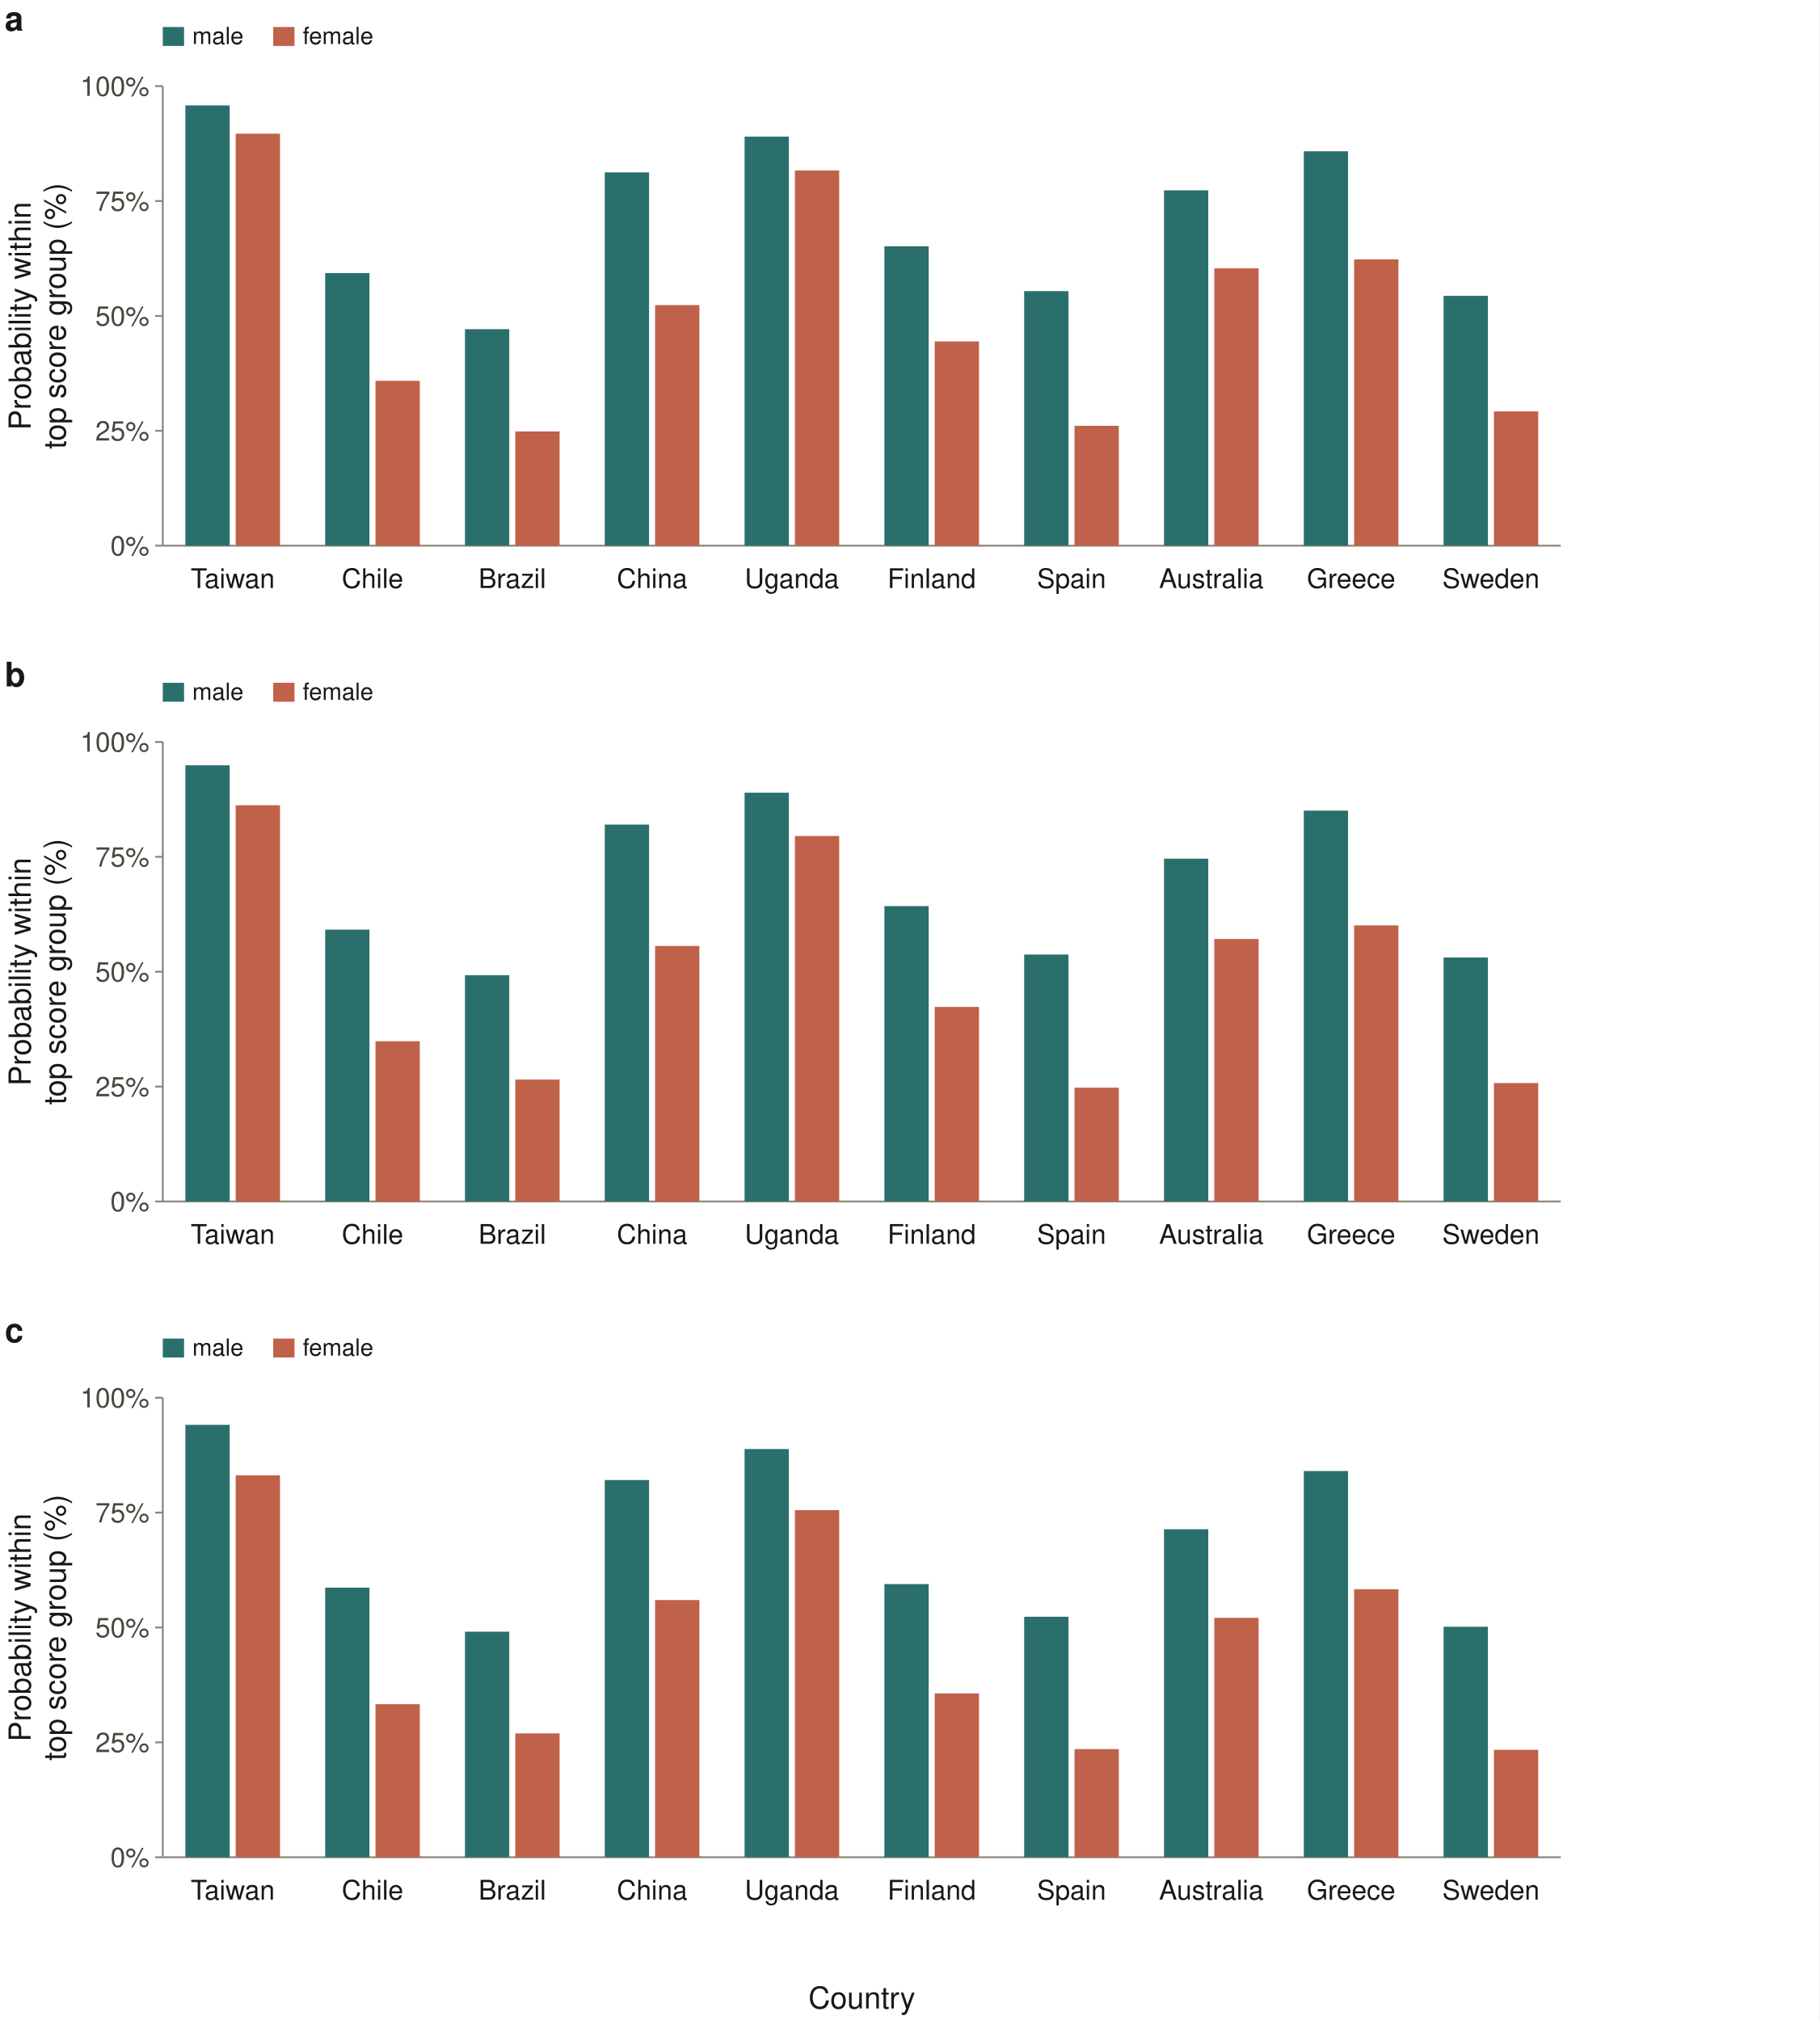
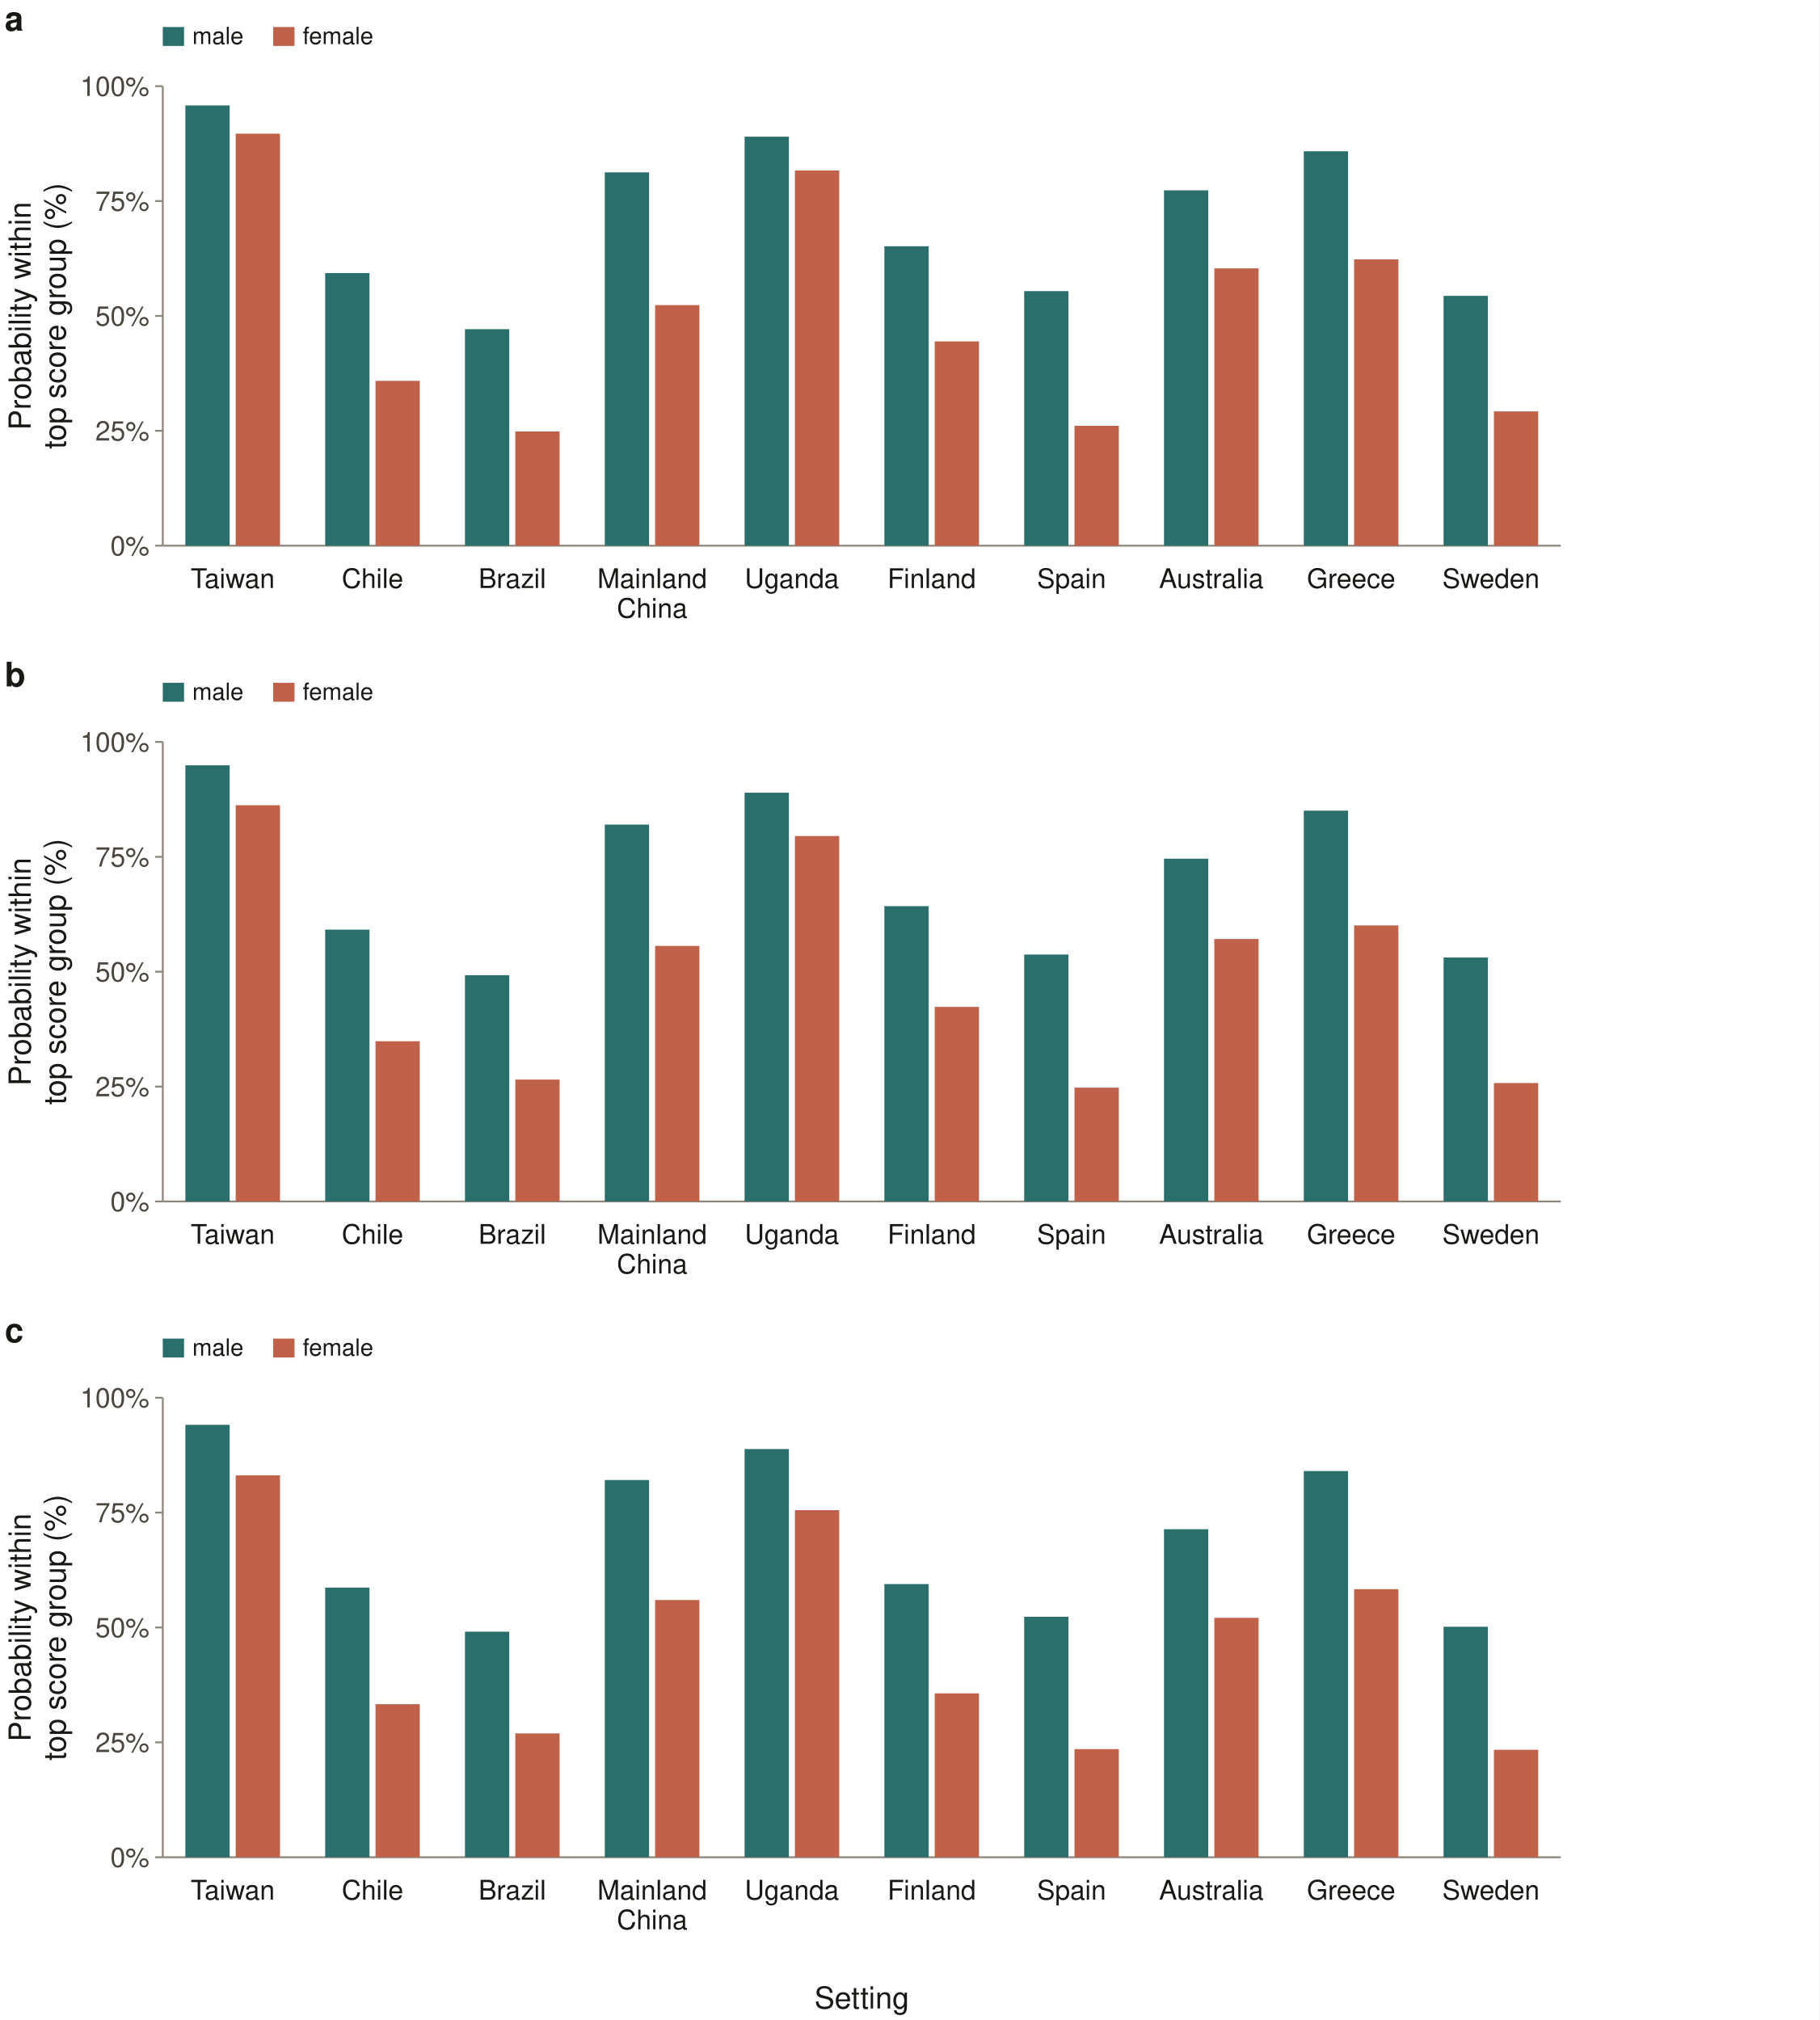
<svg xmlns="http://www.w3.org/2000/svg" width="190mm" height="211mm" viewBox="0 0 190 211">
  <rect width="190" height="211" fill="#FFFFFF" />
  <g transform="translate(0 0)">
    <line x1="17" y1="57" x2="17" y2="9" stroke="#8C877D" stroke-width="0.194" />
    <line x1="17" y1="57" x2="163" y2="57" stroke="#8C877D" stroke-width="0.194" />
    <line x1="16.2" y1="57" x2="17" y2="57" stroke="#8C877D" stroke-width="0.194" />
    <text x="15.6" y="58.016" font-size="2.822" font-family="Helvetica" fill="#4A463F" text-anchor="end">0%</text>
    <line x1="16.2" y1="45" x2="17" y2="45" stroke="#8C877D" stroke-width="0.194" />
    <text x="15.6" y="46.016" font-size="2.822" font-family="Helvetica" fill="#4A463F" text-anchor="end">25%</text>
    <line x1="16.2" y1="33" x2="17" y2="33" stroke="#8C877D" stroke-width="0.194" />
    <text x="15.6" y="34.016" font-size="2.822" font-family="Helvetica" fill="#4A463F" text-anchor="end">50%</text>
    <line x1="16.2" y1="21" x2="17" y2="21" stroke="#8C877D" stroke-width="0.194" />
    <text x="15.6" y="22.016" font-size="2.822" font-family="Helvetica" fill="#4A463F" text-anchor="end">75%</text>
    <line x1="16.2" y1="9" x2="17" y2="9" stroke="#8C877D" stroke-width="0.194" />
    <text x="15.6" y="10.016" font-size="2.822" font-family="Helvetica" fill="#4A463F" text-anchor="end">100%</text>
    <text x="3.2" y="33" font-size="3.175" font-family="Helvetica" fill="#1A1815" text-anchor="middle" transform="rotate(-90 3.2 33)">Probability within</text>
    <text x="6.851" y="33" font-size="3.175" font-family="Helvetica" fill="#1A1815" text-anchor="middle" transform="rotate(-90 6.851 33)">top score group (%)</text>
    <rect x="19.359" y="11.011" width="4.625" height="45.989" fill="#2A6F6B" />
    <rect x="24.615" y="13.962" width="4.625" height="43.038" fill="#C0614A" />
    <text x="24.3" y="61.422" font-size="2.822" font-family="Helvetica" fill="#1A1815" text-anchor="middle">Taiwan</text>
    <rect x="33.959" y="28.525" width="4.625" height="28.475" fill="#2A6F6B" />
    <rect x="39.215" y="39.781" width="4.625" height="17.219" fill="#C0614A" />
    <text x="38.9" y="61.422" font-size="2.822" font-family="Helvetica" fill="#1A1815" text-anchor="middle">Chile</text>
    <rect x="48.559" y="34.385" width="4.625" height="22.615" fill="#2A6F6B" />
    <rect x="53.815" y="45.068" width="4.625" height="11.932" fill="#C0614A" />
    <text x="53.5" y="61.422" font-size="2.822" font-family="Helvetica" fill="#1A1815" text-anchor="middle">Brazil</text>
    <rect x="63.159" y="18.005" width="4.625" height="38.995" fill="#2A6F6B" />
    <rect x="68.415" y="31.869" width="4.625" height="25.131" fill="#C0614A" />
-     <text x="68.1" y="61.422" font-size="2.822" font-family="Helvetica" fill="#1A1815" text-anchor="middle">China</text>
+     <text x="68.1" y="61.422" font-size="2.822" font-family="Helvetica" fill="#1A1815" text-anchor="middle">Mainland</text>
+     <text x="68.1" y="64.527" font-size="2.822" font-family="Helvetica" fill="#1A1815" text-anchor="middle">China</text>
    <rect x="77.759" y="14.275" width="4.625" height="42.725" fill="#2A6F6B" />
    <rect x="83.015" y="17.807" width="4.625" height="39.193" fill="#C0614A" />
    <text x="82.7" y="61.422" font-size="2.822" font-family="Helvetica" fill="#1A1815" text-anchor="middle">Uganda</text>
    <rect x="92.359" y="25.722" width="4.625" height="31.278" fill="#2A6F6B" />
    <rect x="97.615" y="35.665" width="4.625" height="21.335" fill="#C0614A" />
    <text x="97.3" y="61.422" font-size="2.822" font-family="Helvetica" fill="#1A1815" text-anchor="middle">Finland</text>
    <rect x="106.959" y="30.409" width="4.625" height="26.591" fill="#2A6F6B" />
    <rect x="112.215" y="44.479" width="4.625" height="12.521" fill="#C0614A" />
    <text x="111.9" y="61.422" font-size="2.822" font-family="Helvetica" fill="#1A1815" text-anchor="middle">Spain</text>
    <rect x="121.559" y="19.882" width="4.625" height="37.118" fill="#2A6F6B" />
    <rect x="126.815" y="28.033" width="4.625" height="28.967" fill="#C0614A" />
    <text x="126.5" y="61.422" font-size="2.822" font-family="Helvetica" fill="#1A1815" text-anchor="middle">Australia</text>
    <rect x="136.159" y="15.8" width="4.625" height="41.2" fill="#2A6F6B" />
    <rect x="141.415" y="27.094" width="4.625" height="29.906" fill="#C0614A" />
    <text x="141.1" y="61.422" font-size="2.822" font-family="Helvetica" fill="#1A1815" text-anchor="middle">Greece</text>
    <rect x="150.759" y="30.903" width="4.625" height="26.097" fill="#2A6F6B" />
    <rect x="156.015" y="42.972" width="4.625" height="14.028" fill="#C0614A" />
    <text x="155.7" y="61.422" font-size="2.822" font-family="Helvetica" fill="#1A1815" text-anchor="middle">Sweden</text>
    <rect x="17" y="2.822" width="2.223" height="1.976" fill="#2A6F6B" />
    <text x="20.087" y="4.6" font-size="2.469" font-family="Helvetica" fill="#1A1815">male</text>
    <rect x="28.532" y="2.822" width="2.223" height="1.976" fill="#C0614A" />
    <text x="31.618" y="4.6" font-size="2.469" font-family="Helvetica" fill="#1A1815">female</text>
    <text x="0.5" y="3.2" font-size="3.528" font-family="Helvetica" fill="#1A1815" font-weight="700">a</text>
  </g>
  <g transform="translate(0 68.5)">
    <line x1="17" y1="57" x2="17" y2="9" stroke="#8C877D" stroke-width="0.194" />
    <line x1="17" y1="57" x2="163" y2="57" stroke="#8C877D" stroke-width="0.194" />
    <line x1="16.2" y1="57" x2="17" y2="57" stroke="#8C877D" stroke-width="0.194" />
    <text x="15.6" y="58.016" font-size="2.822" font-family="Helvetica" fill="#4A463F" text-anchor="end">0%</text>
    <line x1="16.2" y1="45" x2="17" y2="45" stroke="#8C877D" stroke-width="0.194" />
    <text x="15.6" y="46.016" font-size="2.822" font-family="Helvetica" fill="#4A463F" text-anchor="end">25%</text>
    <line x1="16.2" y1="33" x2="17" y2="33" stroke="#8C877D" stroke-width="0.194" />
    <text x="15.6" y="34.016" font-size="2.822" font-family="Helvetica" fill="#4A463F" text-anchor="end">50%</text>
    <line x1="16.2" y1="21" x2="17" y2="21" stroke="#8C877D" stroke-width="0.194" />
    <text x="15.6" y="22.016" font-size="2.822" font-family="Helvetica" fill="#4A463F" text-anchor="end">75%</text>
    <line x1="16.2" y1="9" x2="17" y2="9" stroke="#8C877D" stroke-width="0.194" />
    <text x="15.6" y="10.016" font-size="2.822" font-family="Helvetica" fill="#4A463F" text-anchor="end">100%</text>
    <text x="3.2" y="33" font-size="3.175" font-family="Helvetica" fill="#1A1815" text-anchor="middle" transform="rotate(-90 3.2 33)">Probability within</text>
    <text x="6.851" y="33" font-size="3.175" font-family="Helvetica" fill="#1A1815" text-anchor="middle" transform="rotate(-90 6.851 33)">top score group (%)</text>
    <rect x="19.359" y="11.439" width="4.625" height="45.561" fill="#2A6F6B" />
    <rect x="24.615" y="15.612" width="4.625" height="41.388" fill="#C0614A" />
    <text x="24.3" y="61.422" font-size="2.822" font-family="Helvetica" fill="#1A1815" text-anchor="middle">Taiwan</text>
    <rect x="33.959" y="28.605" width="4.625" height="28.395" fill="#2A6F6B" />
    <rect x="39.215" y="40.263" width="4.625" height="16.737" fill="#C0614A" />
    <text x="38.9" y="61.422" font-size="2.822" font-family="Helvetica" fill="#1A1815" text-anchor="middle">Chile</text>
    <rect x="48.559" y="33.366" width="4.625" height="23.634" fill="#2A6F6B" />
    <rect x="53.815" y="44.267" width="4.625" height="12.733" fill="#C0614A" />
    <text x="53.5" y="61.422" font-size="2.822" font-family="Helvetica" fill="#1A1815" text-anchor="middle">Brazil</text>
    <rect x="63.159" y="17.633" width="4.625" height="39.367" fill="#2A6F6B" />
    <rect x="68.415" y="30.307" width="4.625" height="26.693" fill="#C0614A" />
-     <text x="68.1" y="61.422" font-size="2.822" font-family="Helvetica" fill="#1A1815" text-anchor="middle">China</text>
+     <text x="68.1" y="61.422" font-size="2.822" font-family="Helvetica" fill="#1A1815" text-anchor="middle">Mainland</text>
+     <text x="68.1" y="64.527" font-size="2.822" font-family="Helvetica" fill="#1A1815" text-anchor="middle">China</text>
    <rect x="77.759" y="14.301" width="4.625" height="42.699" fill="#2A6F6B" />
    <rect x="83.015" y="18.826" width="4.625" height="38.174" fill="#C0614A" />
    <text x="82.7" y="61.422" font-size="2.822" font-family="Helvetica" fill="#1A1815" text-anchor="middle">Uganda</text>
    <rect x="92.359" y="26.15" width="4.625" height="30.85" fill="#2A6F6B" />
    <rect x="97.615" y="36.678" width="4.625" height="20.322" fill="#C0614A" />
    <text x="97.3" y="61.422" font-size="2.822" font-family="Helvetica" fill="#1A1815" text-anchor="middle">Finland</text>
    <rect x="106.959" y="31.208" width="4.625" height="25.792" fill="#2A6F6B" />
    <rect x="112.215" y="45.11" width="4.625" height="11.89" fill="#C0614A" />
    <text x="111.9" y="61.422" font-size="2.822" font-family="Helvetica" fill="#1A1815" text-anchor="middle">Spain</text>
    <rect x="121.559" y="21.194" width="4.625" height="35.806" fill="#2A6F6B" />
    <rect x="126.815" y="29.583" width="4.625" height="27.417" fill="#C0614A" />
    <text x="126.5" y="61.422" font-size="2.822" font-family="Helvetica" fill="#1A1815" text-anchor="middle">Australia</text>
    <rect x="136.159" y="16.175" width="4.625" height="40.825" fill="#2A6F6B" />
    <rect x="141.415" y="28.165" width="4.625" height="28.835" fill="#C0614A" />
    <text x="141.1" y="61.422" font-size="2.822" font-family="Helvetica" fill="#1A1815" text-anchor="middle">Greece</text>
    <rect x="150.759" y="31.517" width="4.625" height="25.483" fill="#2A6F6B" />
    <rect x="156.015" y="44.629" width="4.625" height="12.371" fill="#C0614A" />
    <text x="155.7" y="61.422" font-size="2.822" font-family="Helvetica" fill="#1A1815" text-anchor="middle">Sweden</text>
    <rect x="17" y="2.822" width="2.223" height="1.976" fill="#2A6F6B" />
    <text x="20.087" y="4.6" font-size="2.469" font-family="Helvetica" fill="#1A1815">male</text>
    <rect x="28.532" y="2.822" width="2.223" height="1.976" fill="#C0614A" />
    <text x="31.618" y="4.6" font-size="2.469" font-family="Helvetica" fill="#1A1815">female</text>
    <text x="0.5" y="3.2" font-size="3.528" font-family="Helvetica" fill="#1A1815" font-weight="700">b</text>
  </g>
  <g transform="translate(0 137)">
    <line x1="17" y1="57" x2="17" y2="9" stroke="#8C877D" stroke-width="0.194" />
    <line x1="17" y1="57" x2="163" y2="57" stroke="#8C877D" stroke-width="0.194" />
    <line x1="16.2" y1="57" x2="17" y2="57" stroke="#8C877D" stroke-width="0.194" />
    <text x="15.6" y="58.016" font-size="2.822" font-family="Helvetica" fill="#4A463F" text-anchor="end">0%</text>
    <line x1="16.2" y1="45" x2="17" y2="45" stroke="#8C877D" stroke-width="0.194" />
    <text x="15.6" y="46.016" font-size="2.822" font-family="Helvetica" fill="#4A463F" text-anchor="end">25%</text>
    <line x1="16.2" y1="33" x2="17" y2="33" stroke="#8C877D" stroke-width="0.194" />
    <text x="15.6" y="34.016" font-size="2.822" font-family="Helvetica" fill="#4A463F" text-anchor="end">50%</text>
    <line x1="16.2" y1="21" x2="17" y2="21" stroke="#8C877D" stroke-width="0.194" />
    <text x="15.6" y="22.016" font-size="2.822" font-family="Helvetica" fill="#4A463F" text-anchor="end">75%</text>
    <line x1="16.2" y1="9" x2="17" y2="9" stroke="#8C877D" stroke-width="0.194" />
    <text x="15.6" y="10.016" font-size="2.822" font-family="Helvetica" fill="#4A463F" text-anchor="end">100%</text>
    <text x="3.2" y="33" font-size="3.175" font-family="Helvetica" fill="#1A1815" text-anchor="middle" transform="rotate(-90 3.2 33)">Probability within</text>
    <text x="6.851" y="33" font-size="3.175" font-family="Helvetica" fill="#1A1815" text-anchor="middle" transform="rotate(-90 6.851 33)">top score group (%)</text>
    <rect x="19.359" y="11.832" width="4.625" height="45.168" fill="#2A6F6B" />
    <rect x="24.615" y="17.107" width="4.625" height="39.893" fill="#C0614A" />
    <text x="24.3" y="61.422" font-size="2.822" font-family="Helvetica" fill="#1A1815" text-anchor="middle">Taiwan</text>
    <rect x="33.959" y="28.835" width="4.625" height="28.165" fill="#2A6F6B" />
    <rect x="39.215" y="41.01" width="4.625" height="15.99" fill="#C0614A" />
    <text x="38.9" y="61.422" font-size="2.822" font-family="Helvetica" fill="#1A1815" text-anchor="middle">Chile</text>
    <rect x="48.559" y="33.439" width="4.625" height="23.561" fill="#2A6F6B" />
    <rect x="53.815" y="44.063" width="4.625" height="12.937" fill="#C0614A" />
    <text x="53.5" y="61.422" font-size="2.822" font-family="Helvetica" fill="#1A1815" text-anchor="middle">Brazil</text>
    <rect x="63.159" y="17.598" width="4.625" height="39.402" fill="#2A6F6B" />
    <rect x="68.415" y="30.131" width="4.625" height="26.869" fill="#C0614A" />
-     <text x="68.1" y="61.422" font-size="2.822" font-family="Helvetica" fill="#1A1815" text-anchor="middle">China</text>
+     <text x="68.1" y="61.422" font-size="2.822" font-family="Helvetica" fill="#1A1815" text-anchor="middle">Mainland</text>
+     <text x="68.1" y="64.527" font-size="2.822" font-family="Helvetica" fill="#1A1815" text-anchor="middle">China</text>
    <rect x="77.759" y="14.36" width="4.625" height="42.64" fill="#2A6F6B" />
    <rect x="83.015" y="20.745" width="4.625" height="36.255" fill="#C0614A" />
    <text x="82.7" y="61.422" font-size="2.822" font-family="Helvetica" fill="#1A1815" text-anchor="middle">Uganda</text>
    <rect x="92.359" y="28.466" width="4.625" height="28.534" fill="#2A6F6B" />
    <rect x="97.615" y="39.881" width="4.625" height="17.119" fill="#C0614A" />
    <text x="97.3" y="61.422" font-size="2.822" font-family="Helvetica" fill="#1A1815" text-anchor="middle">Finland</text>
    <rect x="106.959" y="31.877" width="4.625" height="25.123" fill="#2A6F6B" />
    <rect x="112.215" y="45.704" width="4.625" height="11.296" fill="#C0614A" />
    <text x="111.9" y="61.422" font-size="2.822" font-family="Helvetica" fill="#1A1815" text-anchor="middle">Spain</text>
    <rect x="121.559" y="22.738" width="4.625" height="34.262" fill="#2A6F6B" />
    <rect x="126.815" y="31.993" width="4.625" height="25.007" fill="#C0614A" />
    <text x="126.5" y="61.422" font-size="2.822" font-family="Helvetica" fill="#1A1815" text-anchor="middle">Australia</text>
    <rect x="136.159" y="16.657" width="4.625" height="40.343" fill="#2A6F6B" />
    <rect x="141.415" y="29.003" width="4.625" height="27.997" fill="#C0614A" />
    <text x="141.1" y="61.422" font-size="2.822" font-family="Helvetica" fill="#1A1815" text-anchor="middle">Greece</text>
    <rect x="150.759" y="32.924" width="4.625" height="24.076" fill="#2A6F6B" />
    <rect x="156.015" y="45.774" width="4.625" height="11.226" fill="#C0614A" />
    <text x="155.7" y="61.422" font-size="2.822" font-family="Helvetica" fill="#1A1815" text-anchor="middle">Sweden</text>
    <rect x="17" y="2.822" width="2.223" height="1.976" fill="#2A6F6B" />
    <text x="20.087" y="4.6" font-size="2.469" font-family="Helvetica" fill="#1A1815">male</text>
    <rect x="28.532" y="2.822" width="2.223" height="1.976" fill="#C0614A" />
    <text x="31.618" y="4.6" font-size="2.469" font-family="Helvetica" fill="#1A1815">female</text>
-     <text x="90" y="72.8" font-size="3.175" font-family="Helvetica" fill="#1A1815" text-anchor="middle">Country</text>
+     <text x="90" y="72.8" font-size="3.175" font-family="Helvetica" fill="#1A1815" text-anchor="middle">Setting</text>
    <text x="0.5" y="3.2" font-size="3.528" font-family="Helvetica" fill="#1A1815" font-weight="700">c</text>
  </g>
</svg>
